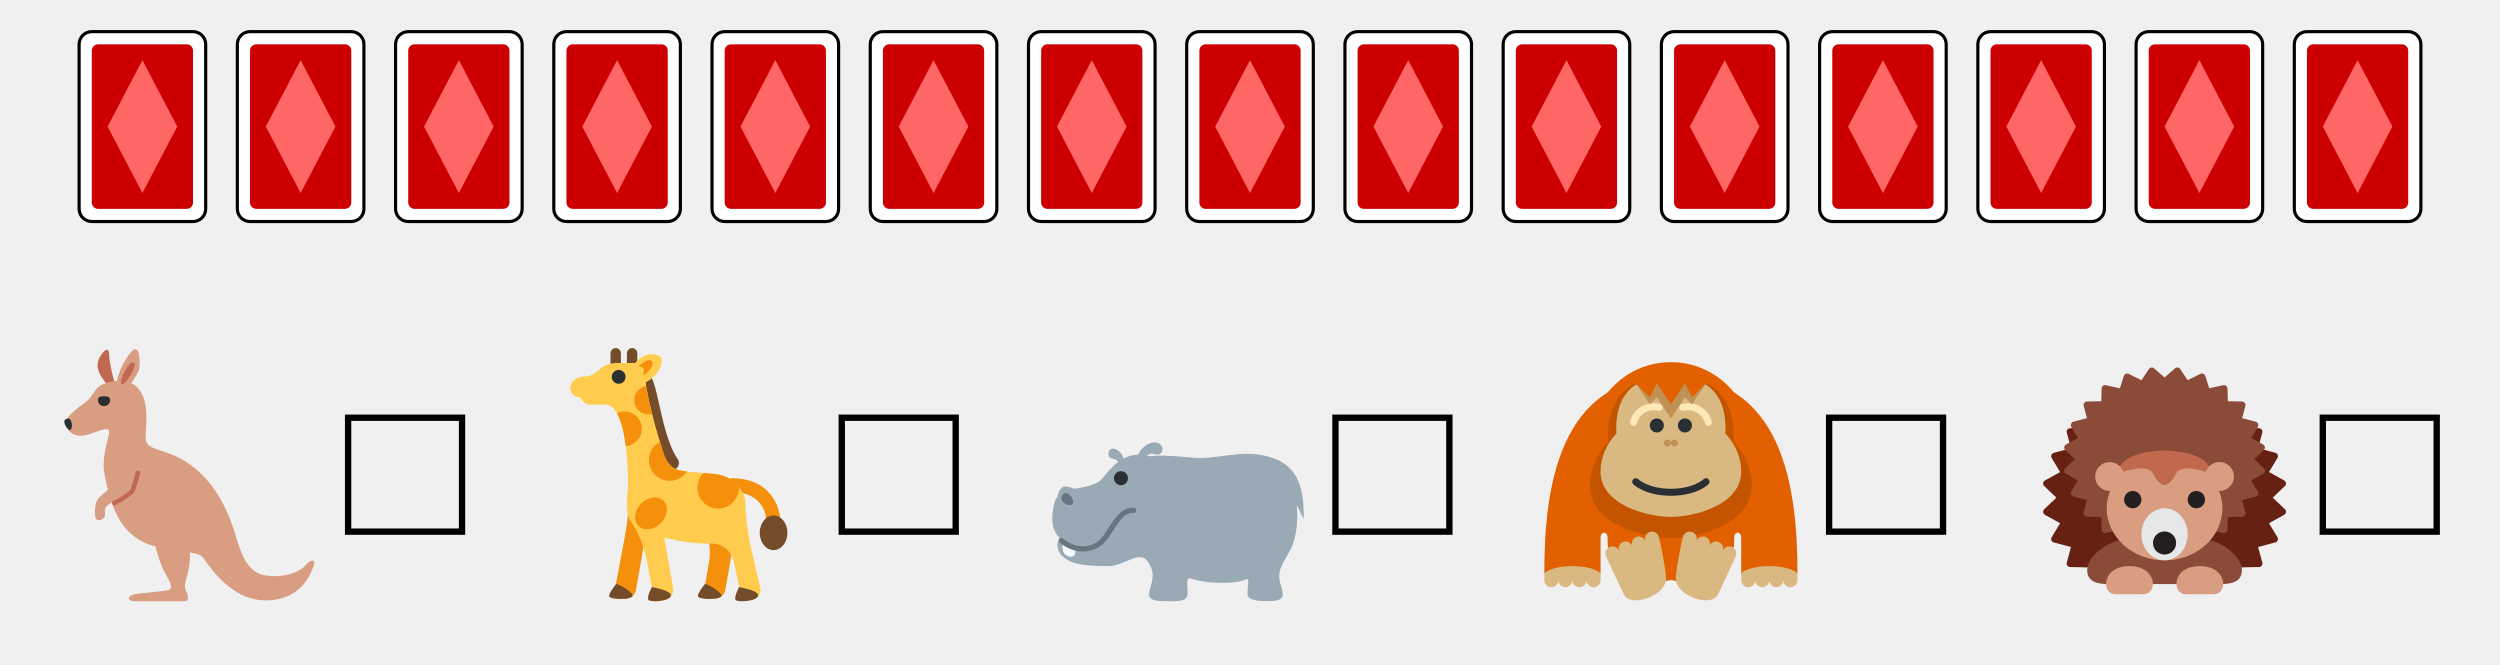
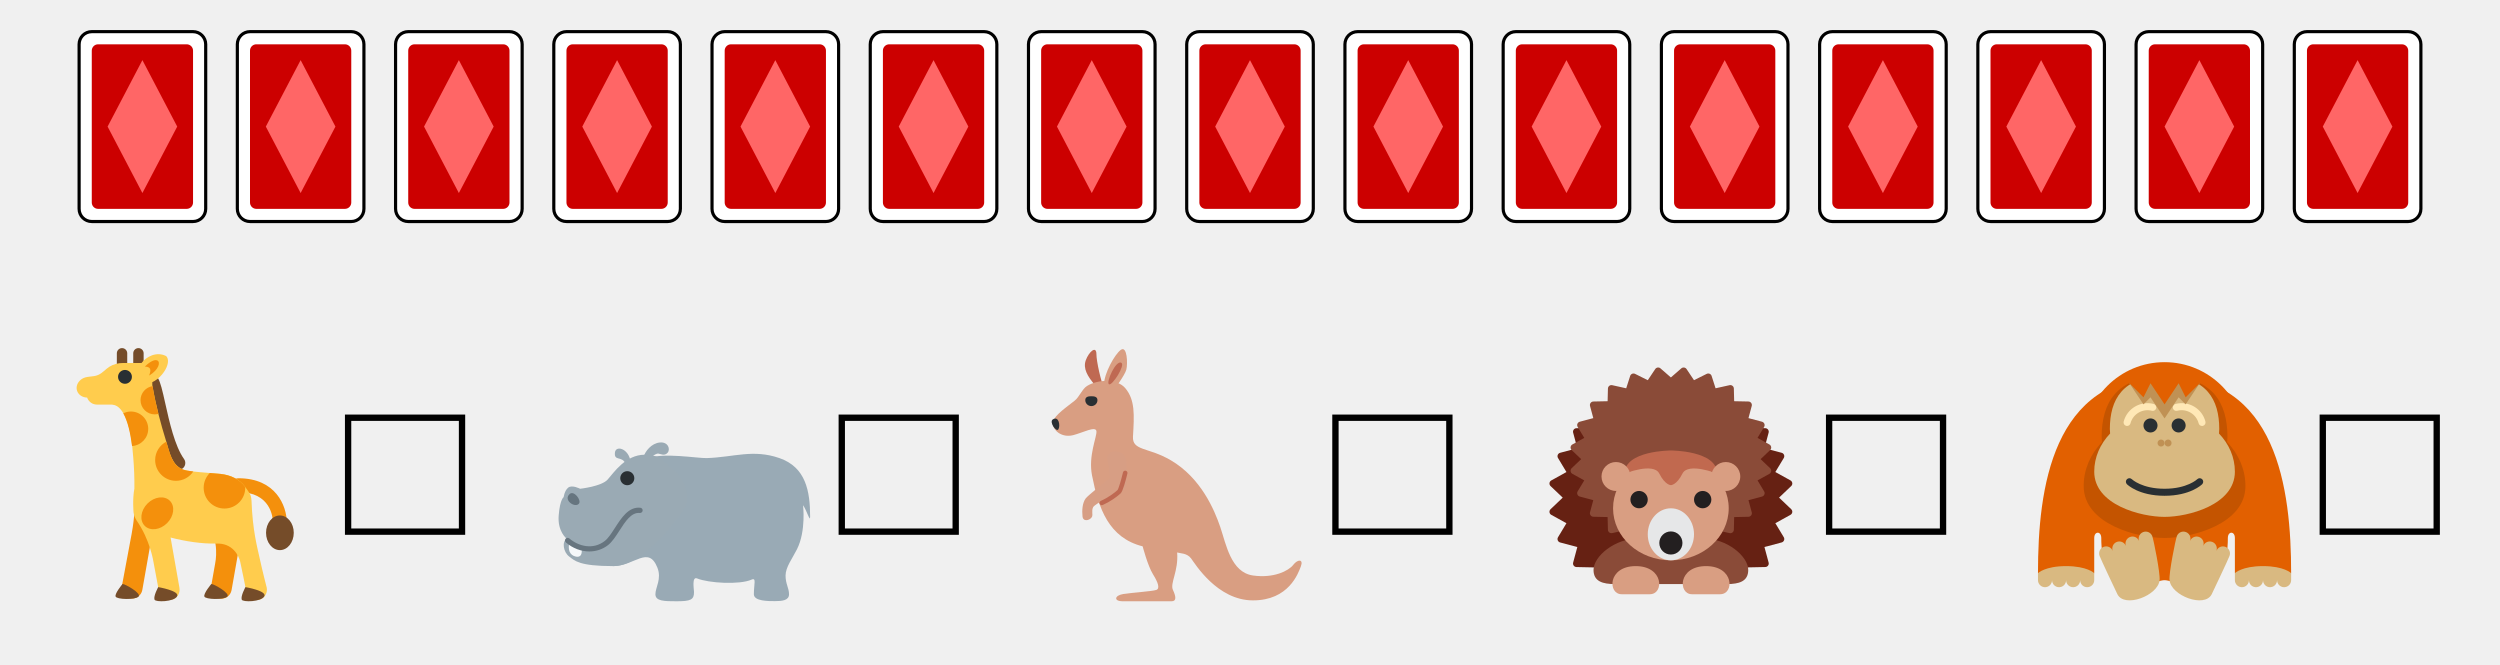
<svg xmlns="http://www.w3.org/2000/svg" width="790.0" height="210.0" viewBox="0 0 790.0 210.0">
  <defs>
</defs>
  <g>
    <g transform="translate(25.0, 10)">
      <rect x="0" y="0" width="40" height="60" rx="4" ry="4" fill="white" stroke="black" stroke-width="1" />
      <rect x="4" y="4" width="32" height="52" rx="2" ry="2" fill="#cc0000" stroke="none" />
      <path d="M20.0,9 L31,30.0 L20.0,51 L9,30.0 Z" fill="#ff6666" />
    </g>
    <g transform="translate(75.0, 10)">
      <rect x="0" y="0" width="40" height="60" rx="4" ry="4" fill="white" stroke="black" stroke-width="1" />
      <rect x="4" y="4" width="32" height="52" rx="2" ry="2" fill="#cc0000" stroke="none" />
      <path d="M20.0,9 L31,30.0 L20.0,51 L9,30.0 Z" fill="#ff6666" />
    </g>
    <g transform="translate(125.0, 10)">
      <rect x="0" y="0" width="40" height="60" rx="4" ry="4" fill="white" stroke="black" stroke-width="1" />
      <rect x="4" y="4" width="32" height="52" rx="2" ry="2" fill="#cc0000" stroke="none" />
      <path d="M20.0,9 L31,30.0 L20.0,51 L9,30.0 Z" fill="#ff6666" />
    </g>
    <g transform="translate(175.0, 10)">
      <rect x="0" y="0" width="40" height="60" rx="4" ry="4" fill="white" stroke="black" stroke-width="1" />
      <rect x="4" y="4" width="32" height="52" rx="2" ry="2" fill="#cc0000" stroke="none" />
      <path d="M20.0,9 L31,30.0 L20.0,51 L9,30.0 Z" fill="#ff6666" />
    </g>
    <g transform="translate(225.0, 10)">
      <rect x="0" y="0" width="40" height="60" rx="4" ry="4" fill="white" stroke="black" stroke-width="1" />
      <rect x="4" y="4" width="32" height="52" rx="2" ry="2" fill="#cc0000" stroke="none" />
      <path d="M20.0,9 L31,30.0 L20.0,51 L9,30.0 Z" fill="#ff6666" />
    </g>
    <g transform="translate(275.0, 10)">
      <rect x="0" y="0" width="40" height="60" rx="4" ry="4" fill="white" stroke="black" stroke-width="1" />
      <rect x="4" y="4" width="32" height="52" rx="2" ry="2" fill="#cc0000" stroke="none" />
      <path d="M20.0,9 L31,30.0 L20.0,51 L9,30.0 Z" fill="#ff6666" />
    </g>
    <g transform="translate(325.0, 10)">
      <rect x="0" y="0" width="40" height="60" rx="4" ry="4" fill="white" stroke="black" stroke-width="1" />
      <rect x="4" y="4" width="32" height="52" rx="2" ry="2" fill="#cc0000" stroke="none" />
      <path d="M20.0,9 L31,30.0 L20.0,51 L9,30.0 Z" fill="#ff6666" />
    </g>
    <g transform="translate(375.0, 10)">
      <rect x="0" y="0" width="40" height="60" rx="4" ry="4" fill="white" stroke="black" stroke-width="1" />
      <rect x="4" y="4" width="32" height="52" rx="2" ry="2" fill="#cc0000" stroke="none" />
      <path d="M20.0,9 L31,30.0 L20.0,51 L9,30.0 Z" fill="#ff6666" />
    </g>
    <g transform="translate(425.0, 10)">
      <rect x="0" y="0" width="40" height="60" rx="4" ry="4" fill="white" stroke="black" stroke-width="1" />
      <rect x="4" y="4" width="32" height="52" rx="2" ry="2" fill="#cc0000" stroke="none" />
      <path d="M20.0,9 L31,30.0 L20.0,51 L9,30.0 Z" fill="#ff6666" />
    </g>
    <g transform="translate(475.0, 10)">
      <rect x="0" y="0" width="40" height="60" rx="4" ry="4" fill="white" stroke="black" stroke-width="1" />
      <rect x="4" y="4" width="32" height="52" rx="2" ry="2" fill="#cc0000" stroke="none" />
      <path d="M20.0,9 L31,30.0 L20.0,51 L9,30.0 Z" fill="#ff6666" />
    </g>
    <g transform="translate(525.0, 10)">
      <rect x="0" y="0" width="40" height="60" rx="4" ry="4" fill="white" stroke="black" stroke-width="1" />
      <rect x="4" y="4" width="32" height="52" rx="2" ry="2" fill="#cc0000" stroke="none" />
      <path d="M20.0,9 L31,30.0 L20.0,51 L9,30.0 Z" fill="#ff6666" />
    </g>
    <g transform="translate(575.0, 10)">
      <rect x="0" y="0" width="40" height="60" rx="4" ry="4" fill="white" stroke="black" stroke-width="1" />
      <rect x="4" y="4" width="32" height="52" rx="2" ry="2" fill="#cc0000" stroke="none" />
      <path d="M20.0,9 L31,30.0 L20.0,51 L9,30.0 Z" fill="#ff6666" />
    </g>
    <g transform="translate(625.0, 10)">
      <rect x="0" y="0" width="40" height="60" rx="4" ry="4" fill="white" stroke="black" stroke-width="1" />
      <rect x="4" y="4" width="32" height="52" rx="2" ry="2" fill="#cc0000" stroke="none" />
      <path d="M20.0,9 L31,30.0 L20.0,51 L9,30.0 Z" fill="#ff6666" />
    </g>
    <g transform="translate(675.0, 10)">
      <rect x="0" y="0" width="40" height="60" rx="4" ry="4" fill="white" stroke="black" stroke-width="1" />
      <rect x="4" y="4" width="32" height="52" rx="2" ry="2" fill="#cc0000" stroke="none" />
      <path d="M20.0,9 L31,30.0 L20.0,51 L9,30.0 Z" fill="#ff6666" />
    </g>
    <g transform="translate(725.0, 10)">
      <rect x="0" y="0" width="40" height="60" rx="4" ry="4" fill="white" stroke="black" stroke-width="1" />
      <rect x="4" y="4" width="32" height="52" rx="2" ry="2" fill="#cc0000" stroke="none" />
      <path d="M20.0,9 L31,30.0 L20.0,51 L9,30.0 Z" fill="#ff6666" />
    </g>
    <g transform="translate(10.0, 100)">
      <g>
        <svg x="10.0" y="10.0" width="80" height="80" viewBox="0 0 36 36">
-           <path fill="#BF6952" d="M6.513.886c0 .984.649 3.926 1.153 5.047s-.505.35-1.442-.771-1.657-2.244-1.225-3.435S6.513-.446 6.513.886z" />
-           <path fill="#D99E82" d="M.314 10.699c-.004.961 1.22 2.097 2.883 1.682 1.333-.332 3.234-1.359 3.316-.561.082.798-1.179 3.471-.629 6.276.93 4.74 2.379 8.873 7.201 10.095 0 0 .723 2.775 1.479 3.986.694 1.111 1.029 2.022.45 2.215-.579.193-3.472.386-4.694.579C9.099 35.164 8.906 36 10.256 36H17.2c.707 0 .643-.643.193-1.607s.805-2.643.598-5.332c.414.14 1.395.067 1.974.838.579.772 3.729 5.976 8.809 5.976s6.43-3.826 6.815-4.855c.386-1.029-.45-1.029-1.093-.193s-2.761 1.931-5.722 1.508c-3.151-.45-3.822-4.465-4.658-6.909-.836-2.443-2.74-6.968-7.044-9.487-3.177-1.859-5.483-1.31-5.363-3.356.178-3.033.325-5.21-1.099-6.892-1.15-1.357-3.851-1.264-5.418-.319-.697.42-1.117 1.595-1.778 2.103C1.428 8.998.317 9.848.314 10.699z" />
-           <path fill="#D79E84" d="M6.042 22.625c-.259.531-.006 1.019-.158 1.355-.225.497-1.254.804-1.35-.032-.097-.836-.021-1.948.45-2.572.322-.427 3.279-2.797 3.408-2.893.129-.096-.354-2.893-.354-2.893s.096-1.125 1.447-.868c1.35.257 1.318 1.415 1.318 2.636s.225 2.443-.386 2.733-4.117 2.003-4.375 2.534z" />
-           <path fill="#292F33" d="M6.657 7.405c0 .465-.387.841-.865.841s-.865-.377-.865-.841.387-.561.865-.561.865.096.865.561z" />
-           <path fill="#D99E82" d="M9.973.255c.912-.665 1.009 1.963.793 2.804S8.891 6.073 8.891 6.073s-1.297.631-1.297-.911S9.108.886 9.973.255z" />
-           <path fill="#BF6952" d="M10.062 2.09c.58.346-1.307 3.303-1.766 3.055-.459-.247.988-3.519 1.766-3.055z" />
-           <path fill="#292F33" d="M.314 10.139c.869-.528 1.081.911.793 1.402-.289.49-1.37-1.052-.793-1.402z" />
-           <path fill="#BF6952" d="M7.274 22.34c-.125 0-.244-.073-.297-.195-.071-.164.004-.354.168-.426 1.066-.464 1.99-1.182 2.367-1.533.15-.182.523-1.447.777-2.511.042-.174.219-.278.39-.24.174.042.281.216.24.39-.223.931-.645 2.536-.966 2.835-.546.508-1.546 1.216-2.55 1.652-.042.019-.086.028-.129.028z" />
-         </svg>
-         <rect x="100.0" y="32.0" width="36.0" height="36.0" fill="none" stroke="black" stroke-width="2" />
-       </g>
-     </g>
-     <g transform="translate(166.0, 100)">
-       <g>
-         <svg x="10.0" y="10.0" width="80" height="80" viewBox="0 0 36 36">
          <path d="M22.217 35.615h-.002c-.804-.142-1.34-.908-1.198-1.712l.59-3.344s.68-3.165-1.076-5.449c1.259-1.171 5.024.085 5.024.085l-1.626 9.221c-.142.804-.908 1.34-1.712 1.199zm-12.692-.021h-.002c-.804-.142-1.34-.908-1.198-1.712l1.312-7.025s.503-2.419.503-4.439c1.142-.439 2.723 2.757 2.723 2.757l-1.626 9.221c-.143.803-.909 1.339-1.712 1.198zm21.277-9.823c-.537 0-.977-.431-.985-.969-.012-.723-.304-4.326-4.925-4.326-.545 0-.985-.441-.985-.985s.441-.985.985-.985c5.363 0 6.858 3.938 6.896 6.264.009.545-.425.993-.969 1.002l-.017-.001z" fill="#F4900C" />
          <g fill="#754C29">
            <path d="M15.226 17.252l-3.46-11.98 1.687-1.02c.369.61.628 1.722 1.054 3.633.569 2.558 1.349 6.06 2.657 7.876.318.442.218 1.058-.224 1.376-.175.126-1.714.115-1.714.115zM7.615 2.71V.739c0-.408.331-.739.739-.739s.739.331.739.739V2.71H7.615zm2.332 0V.739c0-.408.331-.739.739-.739s.739.331.739.739V2.71H9.947z" />
            <ellipse cx="30.802" cy="26.263" rx="1.971" ry="2.464" />
          </g>
          <path fill="#FFCC4D" d="M28.935 34.094s-.647-2.515-.998-4.154c-.332-1.549-1.025-3.981-1.171-8.225-.01-.145-.039-.512-.138-.779-.122-.33-.567-.933-.766-1.203-.777-1.052-2.012-1.691-3.526-1.847-1.283-.132-2.573-.185-3.854-.339-.59-.071-1.1-.156-1.422-.272-1.636-.589-1.962-2.502-2.414-3.965-.8-2.59-1.508-5.225-1.961-7.9l-.036.009.036-.009-.027-.165V4.84c1.567-.714 2.79-2.888 1.971-3.706-1.416-.708-2.827.11-3.513.992-.02-.001-.039-.006-.059-.006H8.459c-.655 0-1.304.16-1.872.51-.584.359-.986.907-1.633 1.19-.786.344-1.721.093-2.417.64-1.189.933-.625 2.525.854 2.578.201.577.745.993 1.39.993h2.106c.055.011.108.021.173.029.604.071 1.088.525 1.477 1.215 1.047 1.856 1.244 4.244 1.415 6.324.119 1.448.177 2.906.158 4.36-.293 1.566-.12 3.377-.12 3.377.044.419.186.777.394 1.095l-.01.011c1.99 2.81 2.449 5.97 2.449 5.97l.784 4.193c.142.804.908 1.341 1.713 1.199.804-.142 1.341-.908 1.199-1.712l-1.262-7.159c1.977.534 4.609.932 6.449.852 0 .006-.003.014-.002.02 2.371-.146 3.26 1.73 3.454 2.576.194.846.868 4.228.868 4.228.142.804.909 1.341 1.712 1.199.802-.143 1.339-.91 1.197-1.714z" />
          <path fill="#F4900C" d="M11.975 22.1c-.985.985-1.16 2.408-.391 3.178.77.77 2.193.595 3.178-.391s1.16-2.408.391-3.178c-.77-.77-2.193-.595-3.178.391zm1.088-6.185c0 1.633 1.324 2.956 2.956 2.956 1.029 0 1.933-.526 2.462-1.323-.59-.071-1.1-.156-1.422-.272-1.564-.563-1.872-2.237-2.253-3.441-.057-.179-.108-.349-.162-.523-.935.496-1.581 1.469-1.581 2.603zm-.986-4.434c0-1.361-1.103-2.464-2.464-2.464-.388 0-.75.098-1.077.257.635 1.126 1.015 2.885 1.242 4.653 1.282-.086 2.299-1.142 2.299-2.446zm-1.093-4.079c0 1.118.906 2.023 2.023 2.023.182 0 .355-.032.523-.077-.449-1.787-.709-3.122-.847-3.937-.961.156-1.699.985-1.699 1.991zm8.977 12.456c0 1.633 1.324 2.956 2.956 2.956 1.633 0 2.956-1.324 2.956-2.956 0-.043-.011-.082-.013-.124-.777-1.052-2.012-1.691-3.526-1.847-.457-.047-.972-.088-1.499-.128-.538.536-.874 1.277-.874 2.099zM11.598 2.613c.505-.483 1.317-1.089 1.778-.856.461.233.258 1.273-1.166 2.151.113-.439.551-1.215-.612-1.295z" />
          <circle fill="#292F33" cx="8.772" cy="4.09" r=".985" />
          <path d="M21.047 33.545s-1.142 1.351-.985 1.781 2.741.491 3.249.022-1.951-1.842-2.264-1.803zm-12.623 0s-1.142 1.351-.985 1.781c.156.43 2.741.491 3.249.022s-1.951-1.842-2.264-1.803zm4.547 2.22c.136.391 2.766.329 3.205-.461.439-.79-2.678-1.317-2.678-1.317s-.703 1.273-.527 1.778zm12.404 0c.136.391 2.766.329 3.205-.461.439-.79-2.678-1.317-2.678-1.317s-.703 1.273-.527 1.778z" fill="#754C29" />
        </svg>
        <rect x="100.0" y="32.0" width="36.0" height="36.0" fill="none" stroke="black" stroke-width="2" />
      </g>
    </g>
-     <g transform="translate(322.0, 100)">
+     <g transform="translate(166.0, 100)">
      <g>
        <svg x="10.0" y="10.0" width="80" height="80" viewBox="0 0 36 36">
          <path fill="#99AAB5" d="M13 15.689c1.945-.886 7.032-.006 8.304-.048 3.861-.127 6.58-1.305 10.332 0C35.388 16.946 36 20.327 36 24c0 .816-.465-.9-1.008-1.662 0 0 .451 3.643-.854 6.253-.664 1.328-1.631 2.557-1.631 3.753-.001 1.197.493 1.78.493 2.656 0 .892-1 .98-2 .98-.926 0-3 .02-3-.98 0-1.423.385-2.394-.312-2.083-1.729.771-6.146.5-7.771-.167-.766-.314-.43 1.598-.428 1.932C19.499 35.795 19 36 17 36c-1.741 0-3-.012-3-1s.919-2.179.281-3.781C13 28 11 31 7.999 31 5.031 31 13 15.689 13 15.689z" />
          <path fill="#9AAAB4" d="M3.29 20s3.045-.326 3.915-1.305c.87-.979 2.556-3.535 5.275-3.535s3.045 1.577 4.024 2.066c.978.49 2.91 3.653 1.496 5.774s-6 8-10 8c-4.84 0-5.485-.764-6.281-1.375-.792-.607-1.051-2.042-.344-2.531 0 0-1.312-1-1.131-3.287.185-2.331.707-2.61.707-2.61s.109-.924.653-1.359C2.148 19.402 3.29 20 3.29 20z" />
          <path fill="#F5F8FA" d="M2.691 29.65c.629.132.992-.253.777-1.4-.657.047-1.663-.816-1.663-.816-.327 1.268.012 2.032.886 2.216z" />
          <path fill="#67757F" d="M4.601 28.918c-1.148 0-2.333-.432-3.327-1.279-.157-.135-.176-.371-.042-.528.135-.157.372-.177.529-.042 1.306 1.115 3.371 1.657 5.039.354.497-.388.958-1.104 1.446-1.861.912-1.416 1.945-3.033 3.602-2.862.207.02.357.203.337.409-.02.205-.205.353-.409.337-1.212-.127-2.066 1.226-2.9 2.522-.523.812-1.017 1.58-1.614 2.047-.774.604-1.705.903-2.661.903z" />
          <path fill="#66757F" d="M1.813 20.74c.611-.543 1.694.891 1.318 1.374-.535.687-2.308-.494-1.318-1.374z" />
          <circle fill="#292F33" cx="10" cy="18.5" r="1" />
          <path fill="#9AAAB4" d="M8.238 14.889c.095-1.09 1.794-.653 2.175.979s-.42 1.168-.653.598c-.489-1.197-1.631-.327-1.522-1.577zm4.062.598c.258-.84 1.142-1.958 2.338-2.066 1.196-.109 1.523.979 1.088 1.468-.435.489-.979.163-1.305.109s-1.088.489-1.414.979c-.326.489-.924.217-.707-.49z" />
        </svg>
        <rect x="100.0" y="32.0" width="36.0" height="36.0" fill="none" stroke="black" stroke-width="2" />
      </g>
    </g>
+     <g transform="translate(322.0, 100)">
+       <g>
+         <svg x="10.0" y="10.0" width="80" height="80" viewBox="0 0 36 36">
+           <path fill="#BF6952" d="M6.513.886c0 .984.649 3.926 1.153 5.047s-.505.35-1.442-.771-1.657-2.244-1.225-3.435S6.513-.446 6.513.886z" />
+           <path fill="#D99E82" d="M.314 10.699c-.004.961 1.22 2.097 2.883 1.682 1.333-.332 3.234-1.359 3.316-.561.082.798-1.179 3.471-.629 6.276.93 4.74 2.379 8.873 7.201 10.095 0 0 .723 2.775 1.479 3.986.694 1.111 1.029 2.022.45 2.215-.579.193-3.472.386-4.694.579C9.099 35.164 8.906 36 10.256 36H17.2c.707 0 .643-.643.193-1.607s.805-2.643.598-5.332c.414.14 1.395.067 1.974.838.579.772 3.729 5.976 8.809 5.976s6.43-3.826 6.815-4.855c.386-1.029-.45-1.029-1.093-.193s-2.761 1.931-5.722 1.508c-3.151-.45-3.822-4.465-4.658-6.909-.836-2.443-2.74-6.968-7.044-9.487-3.177-1.859-5.483-1.31-5.363-3.356.178-3.033.325-5.21-1.099-6.892-1.15-1.357-3.851-1.264-5.418-.319-.697.42-1.117 1.595-1.778 2.103C1.428 8.998.317 9.848.314 10.699z" />
+           <path fill="#D79E84" d="M6.042 22.625c-.259.531-.006 1.019-.158 1.355-.225.497-1.254.804-1.35-.032-.097-.836-.021-1.948.45-2.572.322-.427 3.279-2.797 3.408-2.893.129-.096-.354-2.893-.354-2.893s.096-1.125 1.447-.868c1.35.257 1.318 1.415 1.318 2.636s.225 2.443-.386 2.733-4.117 2.003-4.375 2.534z" />
+           <path fill="#292F33" d="M6.657 7.405c0 .465-.387.841-.865.841s-.865-.377-.865-.841.387-.561.865-.561.865.096.865.561z" />
+           <path fill="#D99E82" d="M9.973.255c.912-.665 1.009 1.963.793 2.804S8.891 6.073 8.891 6.073s-1.297.631-1.297-.911S9.108.886 9.973.255z" />
+           <path fill="#BF6952" d="M10.062 2.09c.58.346-1.307 3.303-1.766 3.055-.459-.247.988-3.519 1.766-3.055z" />
+           <path fill="#292F33" d="M.314 10.139c.869-.528 1.081.911.793 1.402-.289.49-1.37-1.052-.793-1.402z" />
+           <path fill="#BF6952" d="M7.274 22.34c-.125 0-.244-.073-.297-.195-.071-.164.004-.354.168-.426 1.066-.464 1.99-1.182 2.367-1.533.15-.182.523-1.447.777-2.511.042-.174.219-.278.39-.24.174.042.281.216.24.39-.223.931-.645 2.536-.966 2.835-.546.508-1.546 1.216-2.55 1.652-.042.019-.086.028-.129.028z" />
+         </svg>
+         <rect x="100.0" y="32.0" width="36.0" height="36.0" fill="none" stroke="black" stroke-width="2" />
+       </g>
+     </g>
    <g transform="translate(478.0, 100)">
+       <g>
+         <svg x="10.0" y="10.0" width="80" height="80" viewBox="0 0 36 36">
+           <path fill="#6D6E71" d="M28.688 20.312C28.688 26.217 23.904 31 18 31c-5.903 0-10.688-4.783-10.688-10.688 0-5.903 4.786-10.689 10.688-10.689 5.904.001 10.688 4.786 10.688 10.689z" />
+           <path fill="#662113" d="M26 33.5H10c-1.665 0-2.479-1.339-2.763-2.31l-2.664-.056c-.153-.003-.297-.077-.389-.2-.092-.122-.123-.281-.083-.43l.594-2.216-2.446-.651c-.152-.041-.276-.15-.335-.296s-.046-.311.035-.445l1.199-1.993-2.156-1.192c-.139-.077-.233-.216-.254-.374-.02-.157.036-.315.151-.426l1.729-1.647-1.729-1.646c-.115-.11-.171-.268-.151-.426.021-.158.115-.297.254-.374l2.156-1.194-1.2-1.994c-.081-.135-.094-.3-.035-.445.059-.146.183-.255.335-.296l2.446-.65-.594-2.218c-.04-.148-.009-.307.083-.43s.236-.196.39-.2l2.575-.053.058-2.302c.004-.149.074-.289.192-.381.118-.092.271-.127.416-.094l2.521.561.717-2.234c.045-.139.148-.251.282-.308.136-.056.288-.051.417.014l2.284 1.139 1.341-2.009c.08-.119.208-.199.35-.218.145-.019.287.024.394.119L18 7.258l1.88-1.636c.109-.094.251-.137.395-.118.143.019.269.099.35.218l1.34 2.009 2.286-1.139c.13-.065.283-.069.417-.014.135.057.237.169.282.308l.716 2.234 2.521-.561c.146-.032.298.002.416.094s.188.232.192.381l.058 2.302 2.574.053c.153.003.297.077.389.2.093.123.123.282.083.43l-.595 2.217 2.449.65c.152.04.276.15.336.296.059.146.046.311-.035.445l-1.201 1.994 2.155 1.194c.14.077.233.216.254.374s-.036.316-.151.426l-1.729 1.646 1.729 1.647c.115.11.172.269.151.426-.021.158-.114.297-.254.374L32.854 24.9l1.2 1.993c.081.135.094.3.035.445-.06.146-.184.255-.335.296l-2.45.651.595 2.216c.04.148.01.307-.082.43-.093.123-.236.197-.39.2l-2.663.056c-.285.974-1.099 2.313-2.764 2.313z" />
+           <path fill="#8A4B38" d="M16.188 28.824c-.022 0-.044-.001-.066-.004-.143-.019-.27-.099-.35-.219l-1.058-1.585-1.805.899c-.131.064-.283.07-.418.014-.134-.057-.237-.169-.282-.309l-.564-1.757-1.99.442c-.148.031-.299-.003-.417-.095s-.188-.231-.192-.381l-.045-1.804-2.029-.043c-.153-.003-.297-.077-.389-.2-.092-.122-.123-.281-.083-.43l.464-1.732-1.92-.51c-.152-.041-.276-.15-.335-.296s-.046-.311.035-.445l.937-1.557-1.688-.934c-.14-.077-.234-.216-.254-.374-.02-.158.036-.316.151-.426l1.352-1.289-1.352-1.287c-.115-.11-.171-.268-.151-.426.021-.158.115-.297.254-.374l1.689-.935-.937-1.558c-.081-.135-.094-.3-.035-.445.059-.146.183-.255.335-.296l1.922-.511-.466-1.732c-.04-.148-.009-.307.083-.43s.236-.196.39-.2l2.029-.042.045-1.805c.004-.149.074-.289.192-.381.117-.092.27-.127.416-.094l1.99.442.564-1.756c.045-.139.148-.251.282-.308.136-.055.287-.051.418.014l1.805.899 1.058-1.584c.08-.119.207-.199.35-.218.144-.021.287.024.395.119L18 4.172l1.484-1.291c.109-.095.253-.138.395-.119.143.019.269.099.35.218l1.057 1.583 1.807-.9c.13-.064.283-.069.417-.013.135.057.237.169.282.308l.562 1.756 1.991-.442c.146-.033.3.002.416.094.118.092.188.232.192.382l.045 1.804 2.028.042c.153.003.297.077.389.2.093.123.123.282.083.43l-.465 1.734 1.924.511c.152.041.276.15.336.296.059.146.046.311-.035.445l-.938 1.558 1.689.935c.14.077.233.216.254.374.021.158-.036.316-.151.426l-1.353 1.287 1.353 1.289c.115.11.172.268.151.426-.021.158-.115.296-.254.374l-1.688.934.938 1.557c.081.135.094.3.035.445-.06.145-.184.255-.335.296l-1.925.512.465 1.732c.04.148.01.307-.082.43-.093.123-.236.197-.39.2l-2.028.043-.045 1.804c-.004.149-.074.289-.192.381-.117.092-.271.126-.416.095l-1.991-.442-.562 1.757c-.045.139-.147.252-.282.309-.134.058-.284.053-.417-.014l-1.806-.899-1.058 1.585c-.08.12-.207.199-.35.219-.142.018-.286-.024-.395-.119L18 27.407l-1.483 1.294c-.092.08-.209.123-.329.123z" />
+           <path fill="#8A4B38" d="M13.5 27.052h9c3.521 0 6.5 2.575 6.5 4.5 0 1.65-1.35 2-3 2H10c-1.65 0-3-.35-3-2 0-1.925 2.99-4.5 6.5-4.5z" />
+           <path fill="#D99E82" d="M26.222 22.779c0 4.088-3.68 7.398-8.222 7.398s-8.222-3.31-8.222-7.398c0-4.087 3.68-7.4 8.222-7.4s8.222 3.313 8.222 7.4z" />
+           <path fill="#E6E7E8" d="M21.289 26.479c0 2.043-1.473 3.699-3.289 3.699s-3.289-1.656-3.289-3.699S16.183 22.78 18 22.78s3.289 1.655 3.289 3.699z" />
+           <path fill="#231F20" d="M19.645 27.711c0 .908-.736 1.645-1.645 1.645s-1.645-.736-1.645-1.645c0-.908.736-1.642 1.645-1.642s1.645.734 1.645 1.642zm-4.934-6.166c0 .682-.552 1.234-1.233 1.234s-1.233-.553-1.233-1.234c0-.68.552-1.232 1.233-1.232.681-.001 1.233.552 1.233 1.232zm9.044 0c0 .682-.552 1.234-1.232 1.234-.682 0-1.233-.553-1.233-1.234 0-.68.552-1.232 1.233-1.232.68-.001 1.232.552 1.232 1.232z" />
+           <path fill="#C1694F" d="M11.422 17.846s4.111-1.644 4.933 0C17.178 19.49 18 19.49 18 19.49v-4.934c0 .001-6.578.001-6.578 3.29zm13.155 0s-4.11-1.644-4.933 0C18.822 19.49 18 19.49 18 19.49v-4.934c0 .001 6.577.001 6.577 3.29z" />
+           <path fill="#D99E82" d="M12.245 18.256c0 1.136-.92 2.056-2.055 2.056-1.136 0-2.056-.92-2.056-2.056 0-1.135.92-2.055 2.056-2.055 1.135 0 2.055.92 2.055 2.055zm15.621 0c0 1.136-.92 2.056-2.056 2.056-1.135 0-2.056-.92-2.056-2.056 0-1.135.921-2.055 2.056-2.055 1.136 0 2.056.92 2.056 2.055zM11 35c-2 0-2-4 2-4s4.062 4 2 4h-4zm10 0c-2 0-2-4 2-4s4.062 4 2 4h-4z" />
+         </svg>
+         <rect x="100.0" y="32.0" width="36.0" height="36.0" fill="none" stroke="black" stroke-width="2" />
+       </g>
+     </g>
+     <g transform="translate(634.0, 100)">
      <g>
        <svg x="10.0" y="10.0" width="80" height="80" viewBox="0 0 36 36">
          <path fill="#E26000" d="M36 32c0-12-2-28-18-28S0 20 0 32h8v-5c0-1 1-1 1 0 0 7 4 6 4 6l2 2 1-1c0-.552 1.448-1 2-1s2 .448 2 1l1 1 2-2s4 1 4-6c0-1 1-1 1 0v5h8z" />
          <circle fill="#E26000" cx="18" cy="13.5" r="11.5" />
          <path fill="#D9B981" d="M32 31c-3 0-4 1-4 1v1c0 .552.448 1 1 1s1-.448 1-1c0 .552.448 1 1 1s1-.448 1-1c0 .552.448 1 1 1s1-.448 1-1c0 .552.448 1 1 1s1-.448 1-1v-1s-1-1-4-1zM4 31c-3 0-4 1-4 1v1c0 .552.448 1 1 1s1-.448 1-1c0 .552.448 1 1 1s1-.448 1-1c0 .552.448 1 1 1s1-.448 1-1c0 .552.448 1 1 1s1-.448 1-1v-1s-1-1-4-1z" />
          <path fill="#C45400" d="M6.5 19.607C6.5 25.051 14.167 27 18 27s11.5-1.949 11.5-7.393c0-2.366-.974-4.536-2.595-6.235.023-.244.04-.491.04-.747C26.944 7.862 24.9 4 18 4s-8.944 3.862-8.944 8.625c0 .256.017.503.04.747C7.474 15.071 6.5 17.241 6.5 19.607z" />
          <path fill="#D9B981" d="M8 17.571C8 22.305 14.667 24 18 24s10-1.695 10-6.429c0-2.057-.847-3.944-2.257-5.422.02-.212.035-.427.035-.65C25.778 7.358 24 4 18 4s-7.778 3.358-7.778 7.5c0 .223.015.438.035.65C8.847 13.627 8 15.514 8 17.571z" />
          <circle fill="#292F33" cx="16" cy="11" r="1" />
          <circle fill="#292F33" cx="20" cy="11" r="1" />
          <path fill="#FFE8B6" d="M12.67 11.073c-.042 0-.084-.005-.127-.016-.267-.07-.427-.343-.357-.61.488-1.867 2.405-2.988 4.271-2.503.267.07.427.343.357.61-.07.267-.343.424-.61.357-1.332-.347-2.702.455-3.05 1.788-.059.225-.262.374-.484.374zm10.66 0c-.223 0-.425-.149-.483-.374-.169-.646-.579-1.188-1.155-1.525-.576-.339-1.249-.432-1.896-.262-.269.069-.54-.091-.609-.357-.07-.268.09-.541.357-.61.901-.236 1.846-.106 2.653.367.807.473 1.381 1.231 1.616 2.136.07.267-.09.54-.357.61-.042.009-.085.015-.126.015z" />
          <path fill="#C09154" d="M13 5l2 3 1-1 2 3 2-3 1 1 2-3s-2-1-5-1-5 1-5 1z" />
          <path fill="#E26000" d="M13 5l2 2 1-2 2 3 2-3 1 2 2-2s-2-2-5-2-5 2-5 2z" />
          <circle fill="#C09154" cx="17.5" cy="13.5" r=".5" />
          <circle fill="#C09154" cx="18.5" cy="13.5" r=".5" />
          <path fill="#292F33" d="M18 21c-3.665 0-5.286-1.579-5.354-1.646-.195-.195-.195-.512 0-.707.195-.194.51-.195.705-.002C13.365 18.658 14.783 20 18 20c3.218 0 4.635-1.342 4.648-1.356.197-.191.514-.189.706.006.193.195.193.509-.001.703C23.286 19.421 21.665 21 18 21z" />
          <path fill="#D9B981" d="M17.295 33c-.235 2.224-5 4-6 2-.247-.494-2.341-4.936-2.535-5.453-.194-.517.068-1.094.586-1.287s1.094.068 1.287.586c-.194-.517.068-1.094.586-1.287.517-.194 1.094.068 1.287.586-.194-.517.068-1.094.586-1.287.517-.194 1.094.068 1.287.586-.194-.517.068-1.094.586-1.287s1.094.068 1.287.586c.193.514 1.148 5.263 1.043 6.257zm1.41 0c.235 2.224 5 4 6 2 .247-.494 2.341-4.936 2.535-5.453.194-.517-.068-1.094-.586-1.287s-1.094.068-1.287.586c.194-.517-.068-1.094-.586-1.287-.517-.194-1.094.068-1.287.586.194-.517-.068-1.094-.586-1.287-.517-.194-1.094.068-1.287.586.194-.517-.068-1.094-.586-1.287s-1.094.068-1.287.586c-.193.514-1.148 5.263-1.043 6.257z" />
        </svg>
        <rect x="100.0" y="32.0" width="36.0" height="36.0" fill="none" stroke="black" stroke-width="2" />
      </g>
    </g>
-     <g transform="translate(634.0, 100)">
-       <g>
-         <svg x="10.0" y="10.0" width="80" height="80" viewBox="0 0 36 36">
-           <path fill="#6D6E71" d="M28.688 20.312C28.688 26.217 23.904 31 18 31c-5.903 0-10.688-4.783-10.688-10.688 0-5.903 4.786-10.689 10.688-10.689 5.904.001 10.688 4.786 10.688 10.689z" />
-           <path fill="#662113" d="M26 33.5H10c-1.665 0-2.479-1.339-2.763-2.31l-2.664-.056c-.153-.003-.297-.077-.389-.2-.092-.122-.123-.281-.083-.43l.594-2.216-2.446-.651c-.152-.041-.276-.15-.335-.296s-.046-.311.035-.445l1.199-1.993-2.156-1.192c-.139-.077-.233-.216-.254-.374-.02-.157.036-.315.151-.426l1.729-1.647-1.729-1.646c-.115-.11-.171-.268-.151-.426.021-.158.115-.297.254-.374l2.156-1.194-1.2-1.994c-.081-.135-.094-.3-.035-.445.059-.146.183-.255.335-.296l2.446-.65-.594-2.218c-.04-.148-.009-.307.083-.43s.236-.196.39-.2l2.575-.053.058-2.302c.004-.149.074-.289.192-.381.118-.092.271-.127.416-.094l2.521.561.717-2.234c.045-.139.148-.251.282-.308.136-.056.288-.051.417.014l2.284 1.139 1.341-2.009c.08-.119.208-.199.35-.218.145-.019.287.024.394.119L18 7.258l1.88-1.636c.109-.094.251-.137.395-.118.143.019.269.099.35.218l1.34 2.009 2.286-1.139c.13-.065.283-.069.417-.014.135.057.237.169.282.308l.716 2.234 2.521-.561c.146-.032.298.002.416.094s.188.232.192.381l.058 2.302 2.574.053c.153.003.297.077.389.2.093.123.123.282.083.43l-.595 2.217 2.449.65c.152.04.276.15.336.296.059.146.046.311-.035.445l-1.201 1.994 2.155 1.194c.14.077.233.216.254.374s-.036.316-.151.426l-1.729 1.646 1.729 1.647c.115.11.172.269.151.426-.021.158-.114.297-.254.374L32.854 24.9l1.2 1.993c.081.135.094.3.035.445-.06.146-.184.255-.335.296l-2.45.651.595 2.216c.04.148.01.307-.082.43-.093.123-.236.197-.39.2l-2.663.056c-.285.974-1.099 2.313-2.764 2.313z" />
-           <path fill="#8A4B38" d="M16.188 28.824c-.022 0-.044-.001-.066-.004-.143-.019-.27-.099-.35-.219l-1.058-1.585-1.805.899c-.131.064-.283.07-.418.014-.134-.057-.237-.169-.282-.309l-.564-1.757-1.99.442c-.148.031-.299-.003-.417-.095s-.188-.231-.192-.381l-.045-1.804-2.029-.043c-.153-.003-.297-.077-.389-.2-.092-.122-.123-.281-.083-.43l.464-1.732-1.92-.51c-.152-.041-.276-.15-.335-.296s-.046-.311.035-.445l.937-1.557-1.688-.934c-.14-.077-.234-.216-.254-.374-.02-.158.036-.316.151-.426l1.352-1.289-1.352-1.287c-.115-.11-.171-.268-.151-.426.021-.158.115-.297.254-.374l1.689-.935-.937-1.558c-.081-.135-.094-.3-.035-.445.059-.146.183-.255.335-.296l1.922-.511-.466-1.732c-.04-.148-.009-.307.083-.43s.236-.196.39-.2l2.029-.042.045-1.805c.004-.149.074-.289.192-.381.117-.092.27-.127.416-.094l1.99.442.564-1.756c.045-.139.148-.251.282-.308.136-.055.287-.051.418.014l1.805.899 1.058-1.584c.08-.119.207-.199.35-.218.144-.021.287.024.395.119L18 4.172l1.484-1.291c.109-.095.253-.138.395-.119.143.019.269.099.35.218l1.057 1.583 1.807-.9c.13-.064.283-.069.417-.013.135.057.237.169.282.308l.562 1.756 1.991-.442c.146-.033.3.002.416.094.118.092.188.232.192.382l.045 1.804 2.028.042c.153.003.297.077.389.2.093.123.123.282.083.43l-.465 1.734 1.924.511c.152.041.276.15.336.296.059.146.046.311-.035.445l-.938 1.558 1.689.935c.14.077.233.216.254.374.021.158-.036.316-.151.426l-1.353 1.287 1.353 1.289c.115.11.172.268.151.426-.021.158-.115.296-.254.374l-1.688.934.938 1.557c.081.135.094.3.035.445-.06.145-.184.255-.335.296l-1.925.512.465 1.732c.04.148.01.307-.082.43-.093.123-.236.197-.39.2l-2.028.043-.045 1.804c-.004.149-.074.289-.192.381-.117.092-.271.126-.416.095l-1.991-.442-.562 1.757c-.045.139-.147.252-.282.309-.134.058-.284.053-.417-.014l-1.806-.899-1.058 1.585c-.08.12-.207.199-.35.219-.142.018-.286-.024-.395-.119L18 27.407l-1.483 1.294c-.092.08-.209.123-.329.123z" />
-           <path fill="#8A4B38" d="M13.5 27.052h9c3.521 0 6.5 2.575 6.5 4.5 0 1.65-1.35 2-3 2H10c-1.65 0-3-.35-3-2 0-1.925 2.99-4.5 6.5-4.5z" />
-           <path fill="#D99E82" d="M26.222 22.779c0 4.088-3.68 7.398-8.222 7.398s-8.222-3.31-8.222-7.398c0-4.087 3.68-7.4 8.222-7.4s8.222 3.313 8.222 7.4z" />
-           <path fill="#E6E7E8" d="M21.289 26.479c0 2.043-1.473 3.699-3.289 3.699s-3.289-1.656-3.289-3.699S16.183 22.78 18 22.78s3.289 1.655 3.289 3.699z" />
-           <path fill="#231F20" d="M19.645 27.711c0 .908-.736 1.645-1.645 1.645s-1.645-.736-1.645-1.645c0-.908.736-1.642 1.645-1.642s1.645.734 1.645 1.642zm-4.934-6.166c0 .682-.552 1.234-1.233 1.234s-1.233-.553-1.233-1.234c0-.68.552-1.232 1.233-1.232.681-.001 1.233.552 1.233 1.232zm9.044 0c0 .682-.552 1.234-1.232 1.234-.682 0-1.233-.553-1.233-1.234 0-.68.552-1.232 1.233-1.232.68-.001 1.232.552 1.232 1.232z" />
-           <path fill="#C1694F" d="M11.422 17.846s4.111-1.644 4.933 0C17.178 19.49 18 19.49 18 19.49v-4.934c0 .001-6.578.001-6.578 3.29zm13.155 0s-4.11-1.644-4.933 0C18.822 19.49 18 19.49 18 19.49v-4.934c0 .001 6.577.001 6.577 3.29z" />
-           <path fill="#D99E82" d="M12.245 18.256c0 1.136-.92 2.056-2.055 2.056-1.136 0-2.056-.92-2.056-2.056 0-1.135.92-2.055 2.056-2.055 1.135 0 2.055.92 2.055 2.055zm15.621 0c0 1.136-.92 2.056-2.056 2.056-1.135 0-2.056-.92-2.056-2.056 0-1.135.921-2.055 2.056-2.055 1.136 0 2.056.92 2.056 2.055zM11 35c-2 0-2-4 2-4s4.062 4 2 4h-4zm10 0c-2 0-2-4 2-4s4.062 4 2 4h-4z" />
-         </svg>
-         <rect x="100.0" y="32.0" width="36.0" height="36.0" fill="none" stroke="black" stroke-width="2" />
-       </g>
-     </g>
  </g>
</svg>
